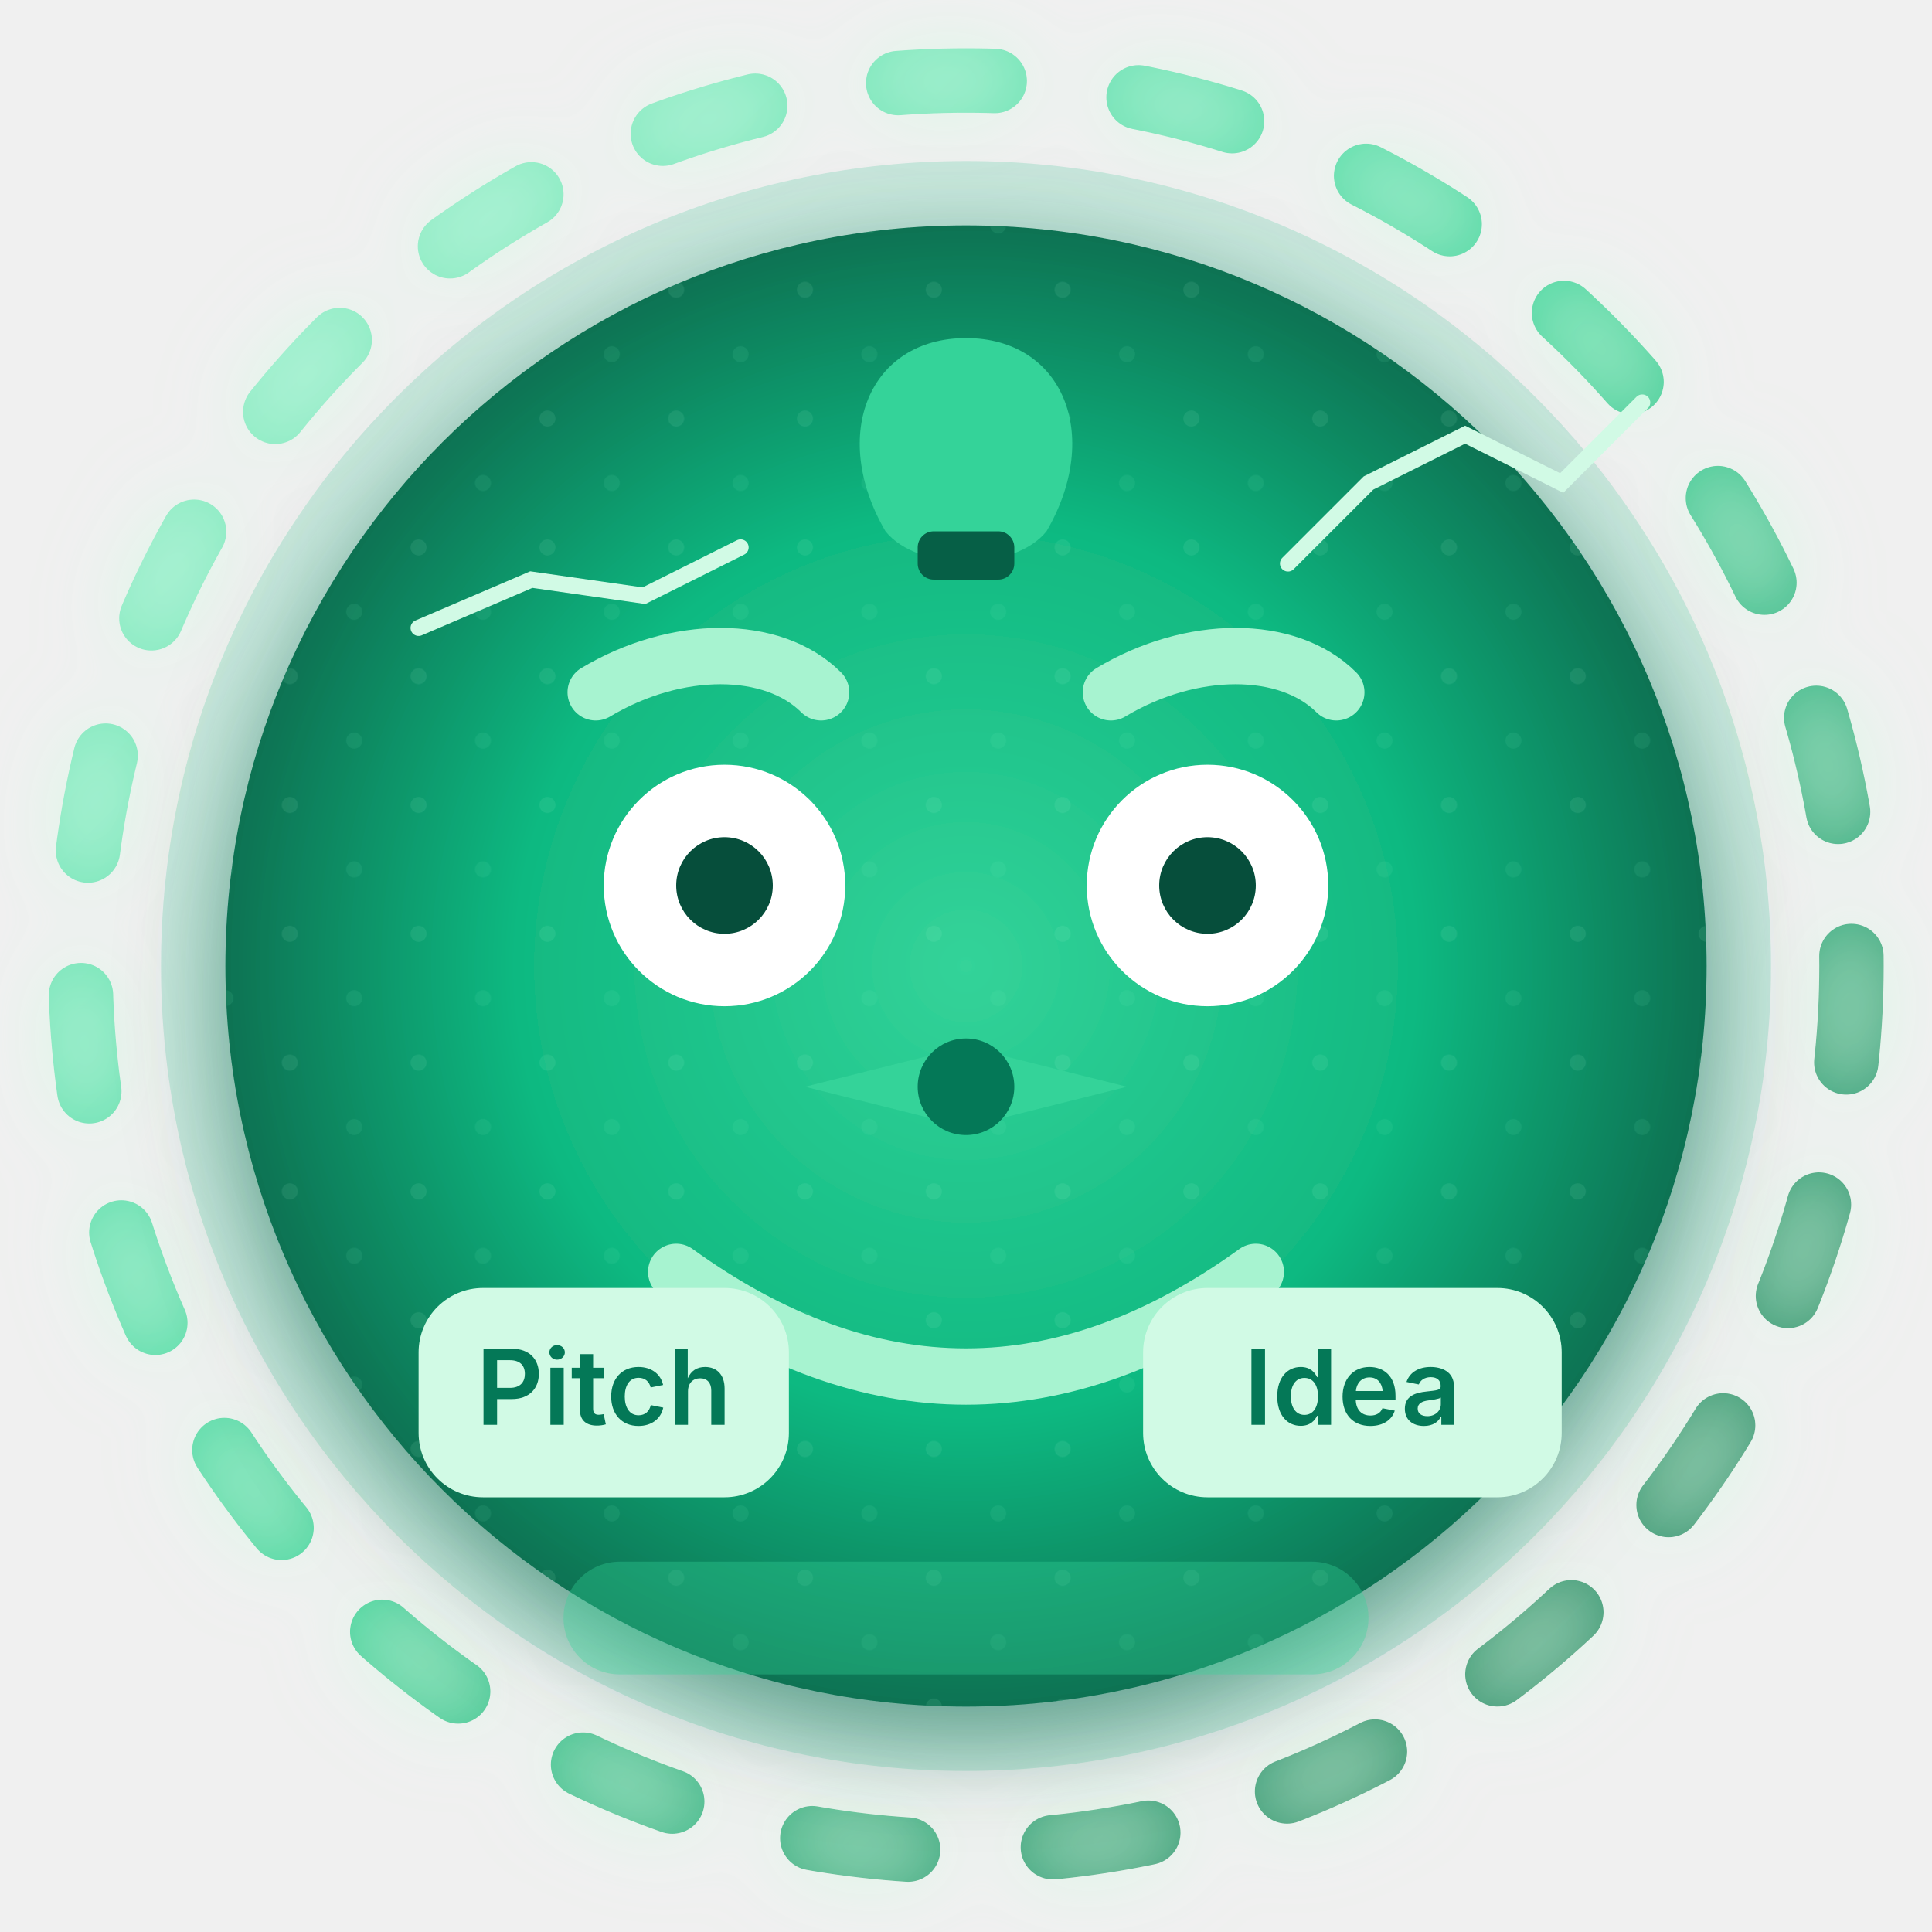
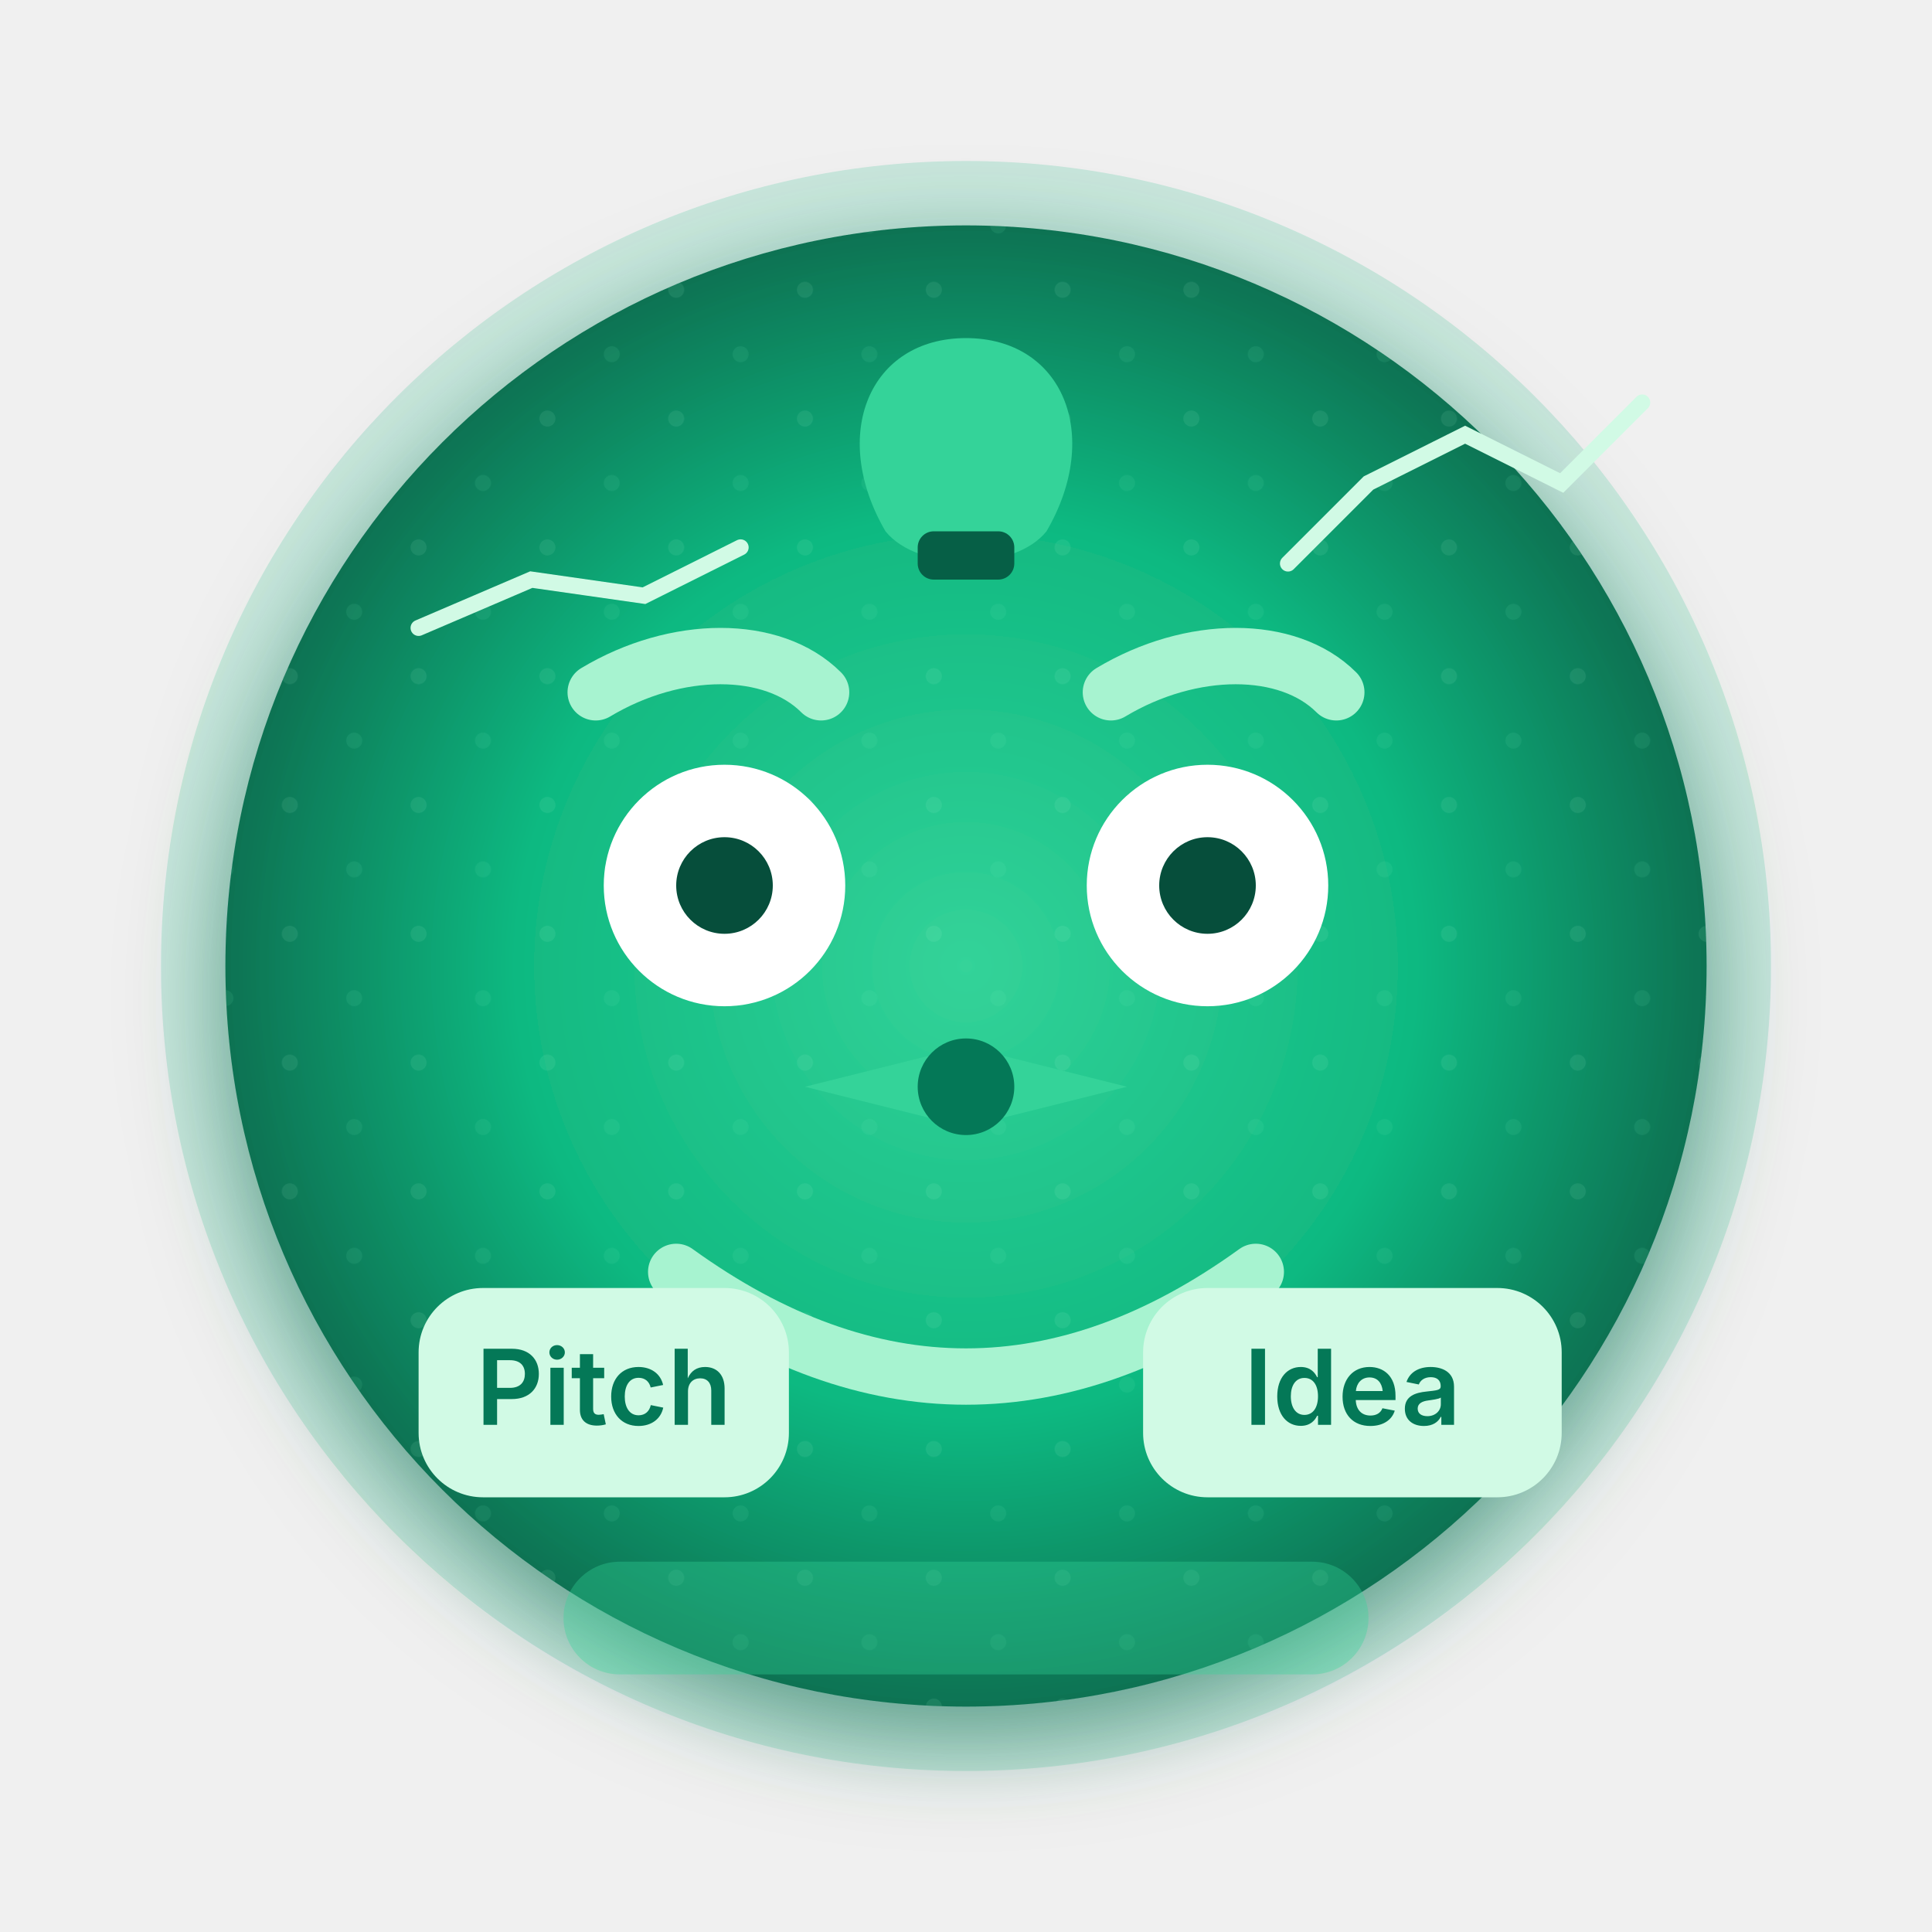
<svg xmlns="http://www.w3.org/2000/svg" width="240" height="240" viewBox="0 0 240 240" fill="none" aria-labelledby="ptitle pdesc" role="img">
  <defs>
    <radialGradient id="pitchyFace" cx="0.5" cy="0.5" r="0.55">
      <stop offset="0%" stop-color="#34D399" />
      <stop offset="55%" stop-color="#10B981" />
      <stop offset="100%" stop-color="#065F46" />
    </radialGradient>
    <linearGradient id="pitchyRing" x1="0" y1="0" x2="1" y2="1">
      <stop offset="0%" stop-color="#A7F3D0" />
      <stop offset="50%" stop-color="#34D399" />
      <stop offset="100%" stop-color="#047857" />
    </linearGradient>
    <filter id="pitchyGlow" x="-50%" y="-50%" width="200%" height="200%">
      <feGaussianBlur in="SourceGraphic" stdDeviation="5" result="b" />
      <feColorMatrix in="b" type="matrix" values="0 0 0 0 0.6  0 0 0 0 1  0 0 0 0 0.75  0 0 0 0.55 0" result="c" />
      <feBlend in="SourceGraphic" in2="c" mode="screen" />
    </filter>
    <filter id="pitchyShadow" x="-50%" y="-50%" width="200%" height="200%">
      <feDropShadow dx="0" dy="4" stdDeviation="6" flood-color="#065F46" flood-opacity="0.55" />
    </filter>
    <pattern id="pitchyDots" width="16" height="16" patternUnits="userSpaceOnUse">
      <circle cx="4" cy="4" r="1" fill="#A7F3D0" />
      <circle cx="12" cy="12" r="1" fill="#6EE7B7" />
    </pattern>
    <style>
  .pi-ring { stroke-dasharray: 12 18; }
      .pi-eye { animation: pi-blink 7s ease-in-out infinite; }
      .pi-mouth { animation: pi-talk 4s ease-in-out infinite; }
      .pi-bulb { animation: pi-pulse 5s ease-in-out infinite; transform-origin:120px 54px; }
      .pi-chart { animation: pi-rise 6s ease-in-out infinite; }
      .pi-bubble { animation: pi-bob 5s ease-in-out infinite; }
      .pi-bubble:nth-child(2) { animation-delay:1.5s; }
      .pi-bubble:nth-child(3) { animation-delay:3s; }
      .pi-halo { animation: pi-halo 6s ease-in-out infinite; }
  /* pi-spin &amp; pi-hue removed: ring static */
      @keyframes pi-blink { 0%,6%,94%,100% { transform: scaleY(1);} 3%,4% { transform: scaleY(.1);} }
      @keyframes pi-talk { 0%,100% { transform: scale(1);} 50% { transform: scale(1.07);} }
      @keyframes pi-pulse { 0%,100% { transform: scale(1);} 50% { transform: scale(1.15);} }
      @keyframes pi-rise { 0%,100% { transform: translateY(0);} 50% { transform: translateY(-14px);} }
      @keyframes pi-bob { 0%,100% { transform: translateY(0);} 50% { transform: translateY(-10px);} }
      @keyframes pi-halo { 0%,100% { opacity:.25; transform:scale(1);} 50% { opacity:.45; transform:scale(1.08);} }
    </style>
  </defs>
-   <g filter="url(#pitchyGlow)">
-     <circle cx="120" cy="120" r="110" fill="none" stroke="url(#pitchyRing)" stroke-width="8" class="pi-ring" stroke-linecap="round" />
-   </g>
  <circle cx="120" cy="120" r="100" fill="#10B981" opacity="0.18" class="pi-halo" />
  <circle cx="120" cy="120" r="92" fill="url(#pitchyFace)" filter="url(#pitchyShadow)" />
  <circle cx="120" cy="120" r="92" fill="url(#pitchyDots)" opacity="0.1" />
  <g class="pi-eye">
    <circle cx="90" cy="110" r="15" fill="#FFF" />
    <circle cx="90" cy="110" r="6" fill="#064E3B" />
  </g>
  <g class="pi-eye" style="animation-delay:1.5s">
    <circle cx="150" cy="110" r="15" fill="#FFF" />
    <circle cx="150" cy="110" r="6" fill="#064E3B" />
  </g>
  <path d="M74 86 C84 80 96 80 102 86" stroke="#A7F3D0" stroke-width="7" stroke-linecap="round" />
  <path d="M138 86 C148 80 160 80 166 86" stroke="#A7F3D0" stroke-width="7" stroke-linecap="round" />
  <path class="pi-mouth" d="M84 158 Q120 184 156 158" stroke="#A7F3D0" stroke-width="7" stroke-linecap="round" fill="none" />
  <g class="pi-bubble">
    <path d="M100 135 L120 140 L140 135 L120 130 Z" fill="#34D399" />
    <circle cx="120" cy="135" r="6" fill="#047857" />
  </g>
  <g class="pi-bulb">
    <path d="M120 42 C108 42 103 54 110 66 C114 71 126 71 130 66 C137 54 132 42 120 42 Z" fill="#34D399" />
    <rect x="114" y="66" width="12" height="6" rx="2" fill="#065F46" />
  </g>
  <g stroke="#D1FAE5" stroke-width="2" stroke-linecap="round" class="pi-chart">
    <polyline points="52,78 66,72 80,74 92,68" fill="none" />
    <polyline points="160,70 170,60 182,54 194,60 204,50" fill="none" />
  </g>
  <g font-family="Inter, Arial" font-size="13" font-weight="600" fill="#047857" text-anchor="middle">
    <g class="pi-bubble" transform="translate(0,0)">
      <rect x="52" y="160" width="46" height="26" rx="8" fill="#D1FAE5" />
      <text x="75" y="177">Pitch</text>
    </g>
    <g class="pi-bubble" style="animation-delay:2.5s" transform="translate(0,0)">
      <rect x="142" y="160" width="52" height="26" rx="8" fill="#D1FAE5" />
      <text x="168" y="177">Idea</text>
    </g>
  </g>
  <rect x="70" y="194" width="100" height="14" rx="7" fill="#34D399" opacity="0.35" />
</svg>
